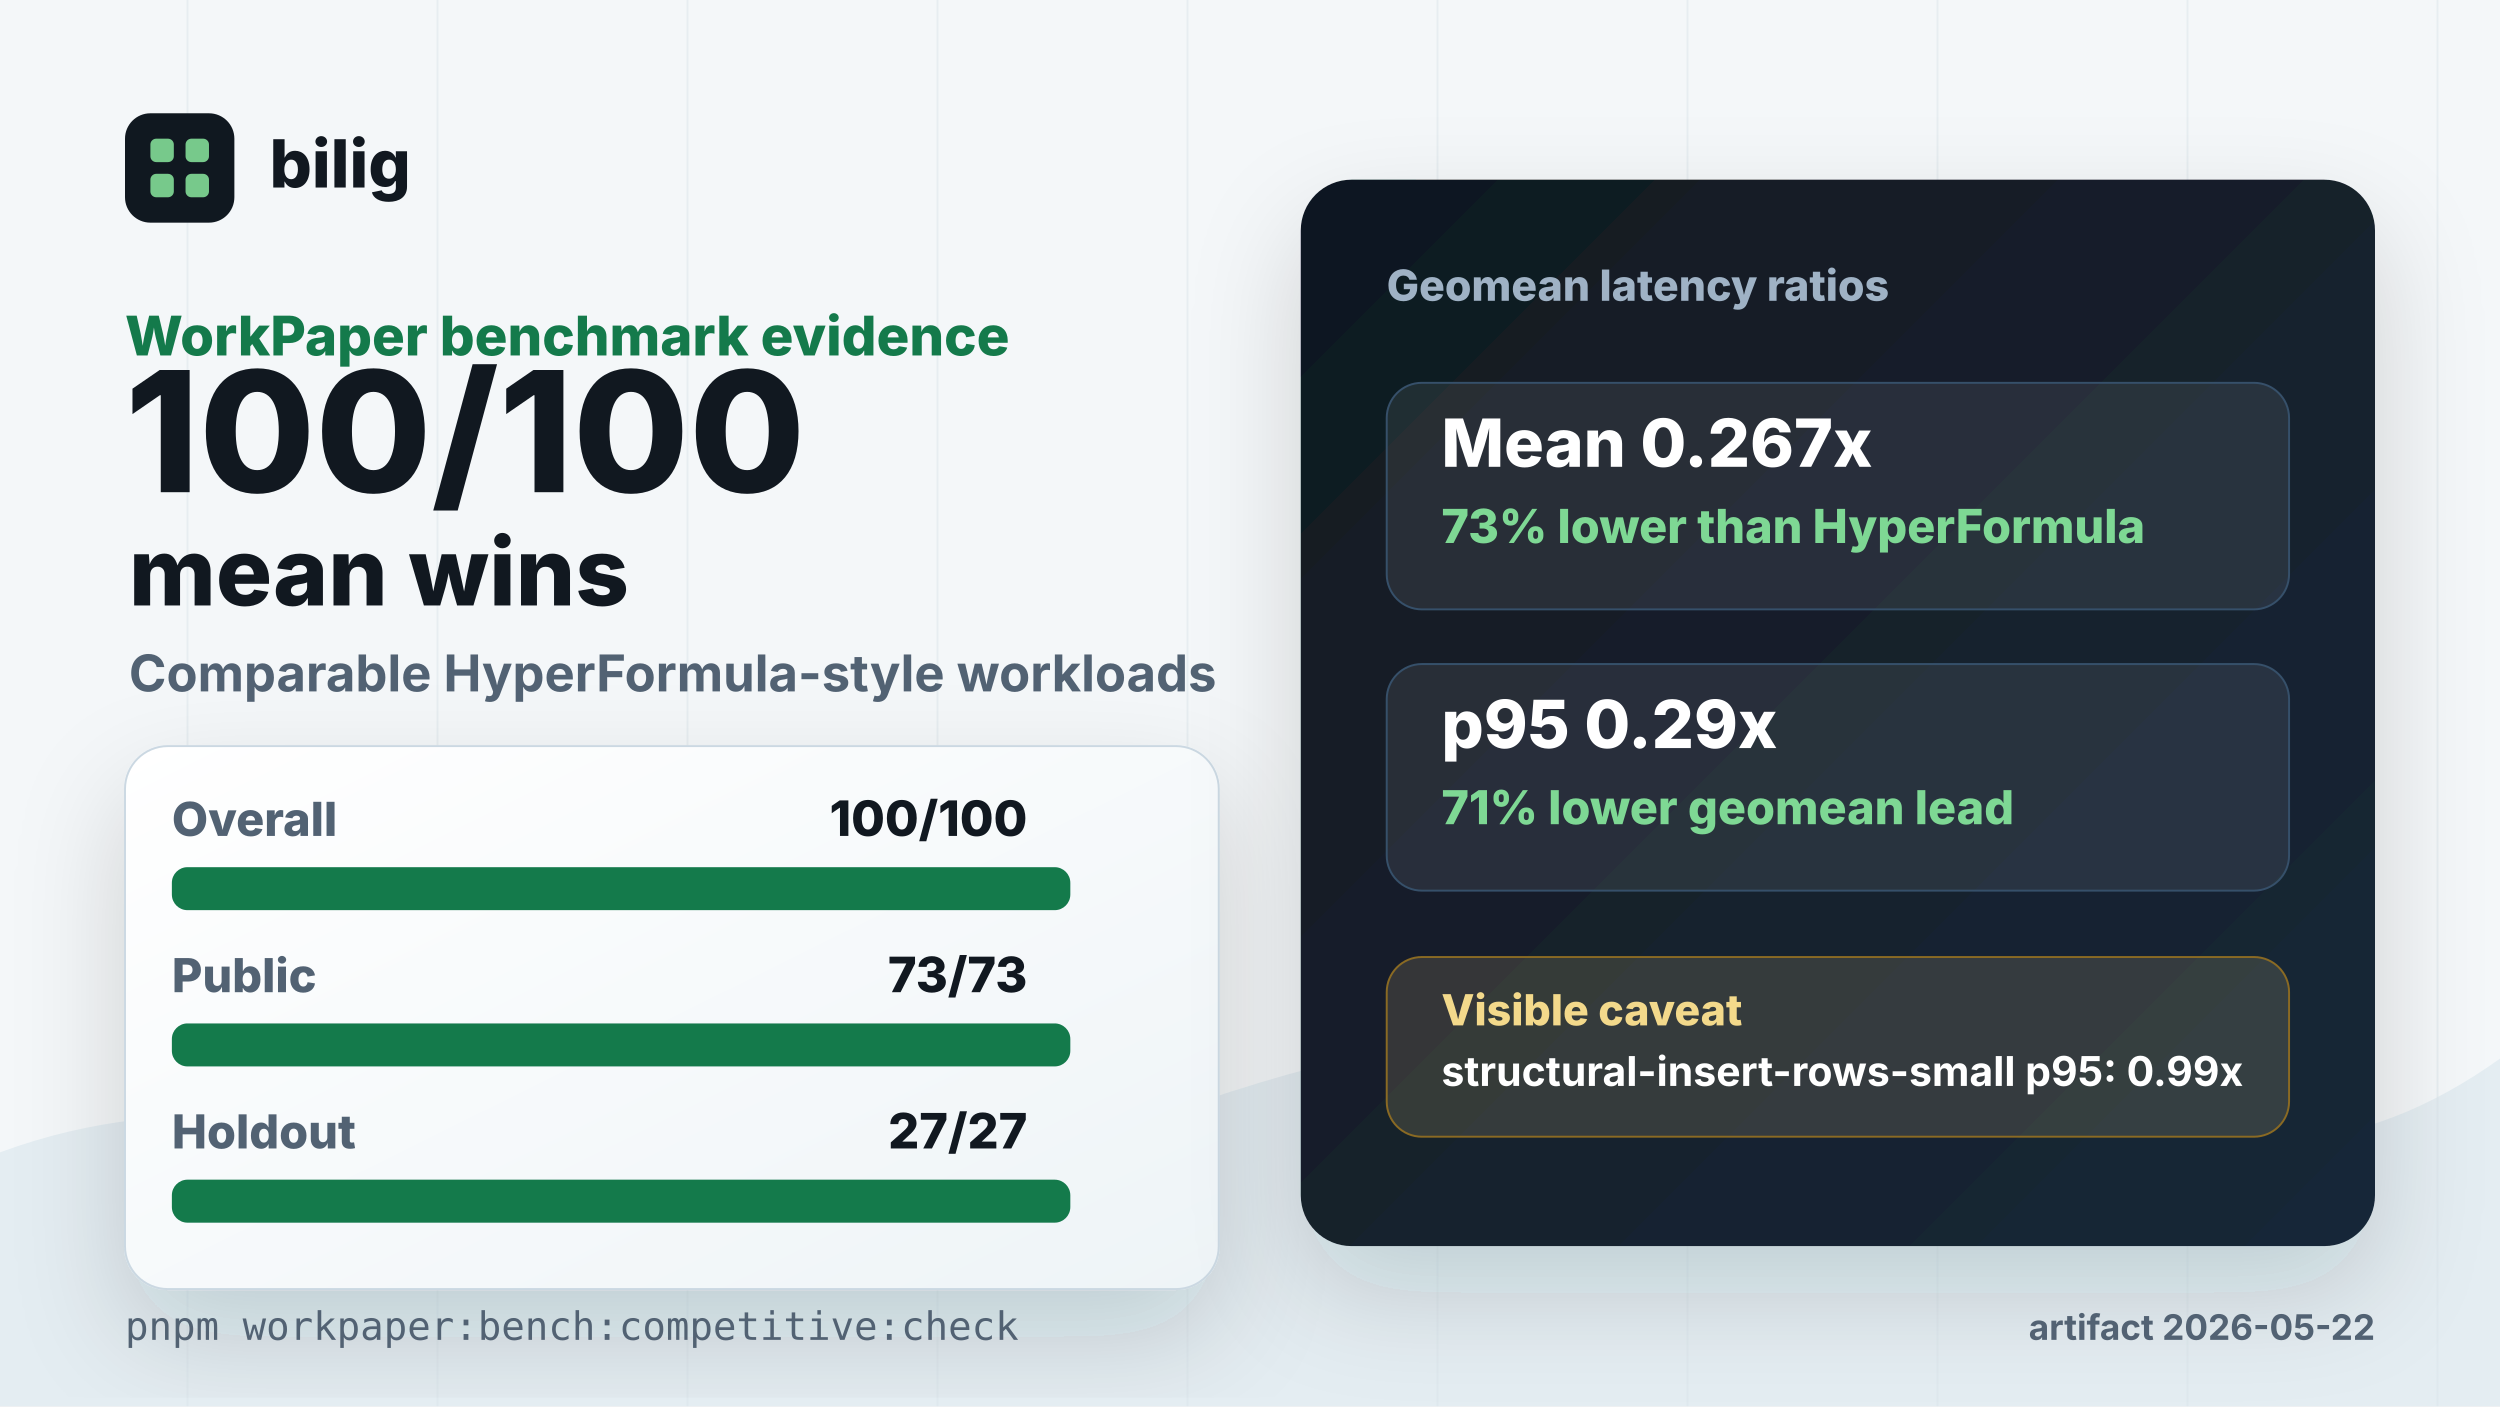
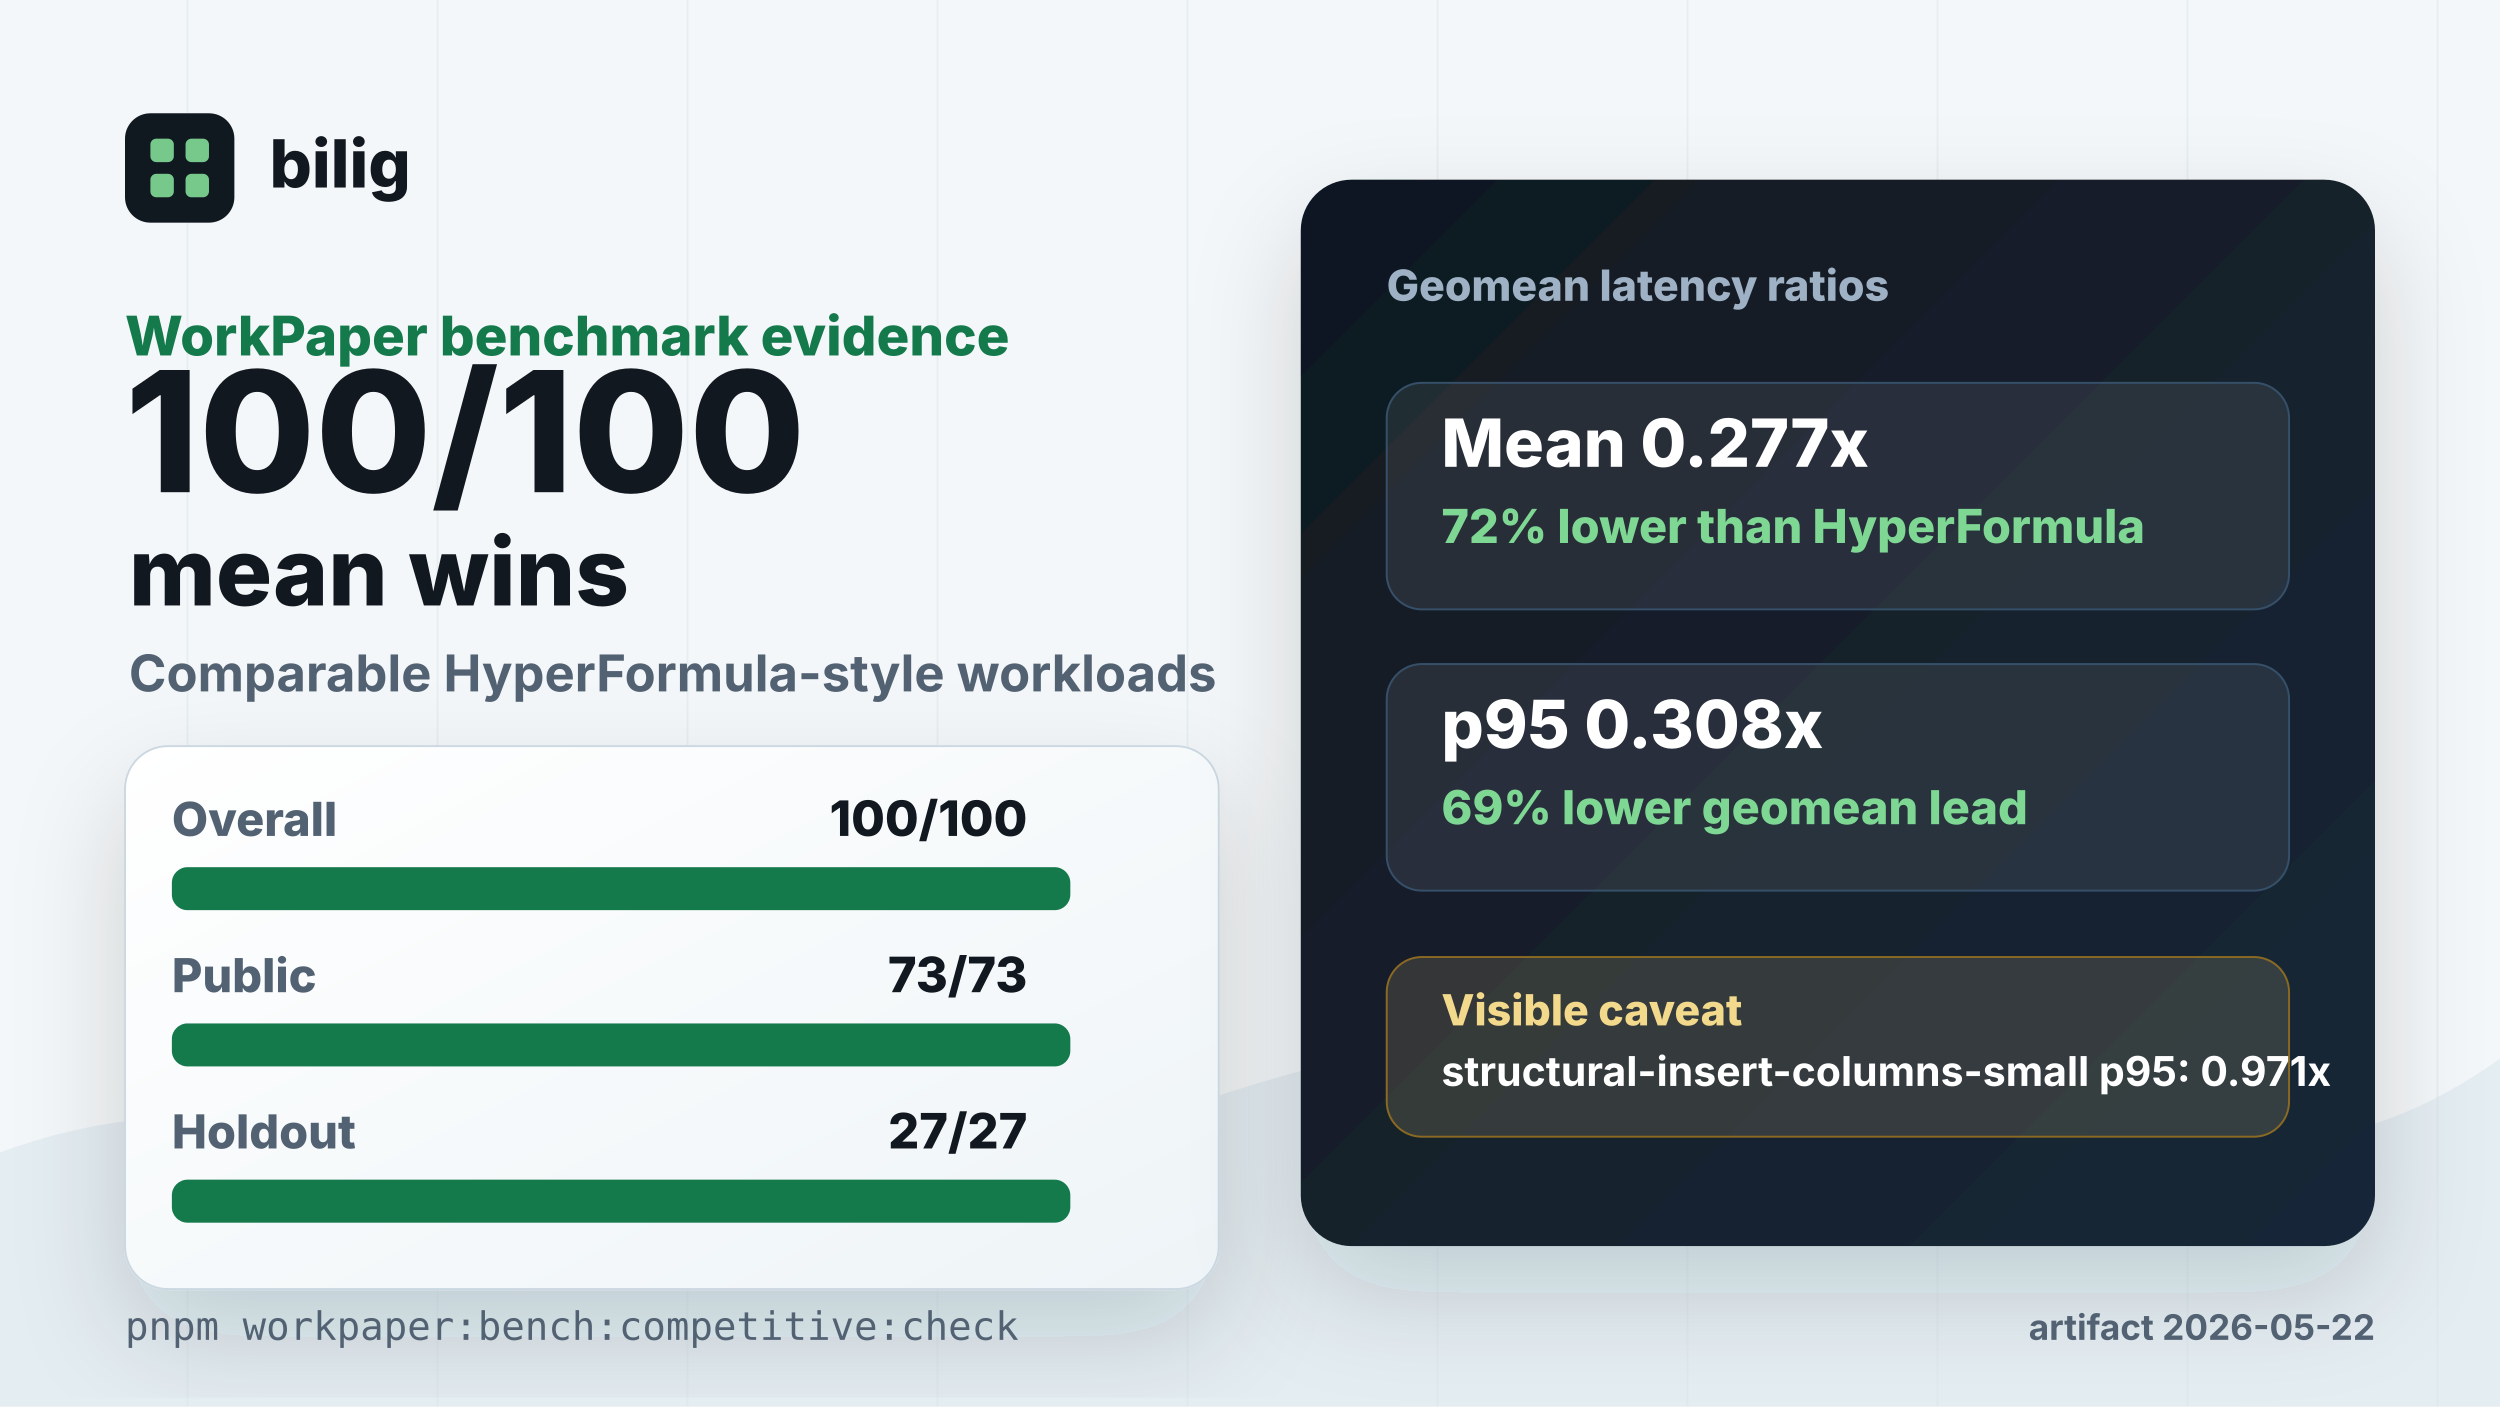
<svg xmlns="http://www.w3.org/2000/svg" width="1280" height="720" viewBox="0 0 1280 720">
  <defs>
    <linearGradient id="panel" x1="0" x2="1" y1="0" y2="1">
      <stop offset="0" stop-color="#ffffff" />
      <stop offset="1" stop-color="#eef4f7" />
    </linearGradient>
    <linearGradient id="dark" x1="0" x2="1" y1="0" y2="1">
      <stop offset="0" stop-color="#101820" />
      <stop offset="1" stop-color="#192838" />
    </linearGradient>
    <filter id="shadow" x="-20%" y="-20%" width="140%" height="140%">
      <feDropShadow dx="0" dy="24" stdDeviation="28" flood-color="#102033" flood-opacity="0.16" />
    </filter>
  </defs>
  <rect width="1280" height="720" fill="#f4f7f9" />
  <path d="M0 590 C190 520 340 674 520 600 C700 526 814 502 1000 560 C1135 602 1210 592 1280 542 L1280 720 L0 720 Z" fill="#e4edf2" />
  <g opacity="0.5" stroke="#d9e3ea" stroke-width="1">
    <path d="M96 0 V720" />
    <path d="M224 0 V720" />
    <path d="M352 0 V720" />
    <path d="M480 0 V720" />
    <path d="M608 0 V720" />
    <path d="M736 0 V720" />
    <path d="M864 0 V720" />
    <path d="M992 0 V720" />
    <path d="M1120 0 V720" />
    <path d="M1248 0 V720" />
  </g>
  <g transform="translate(64 58)">
    <rect x="0" y="0" width="56" height="56" rx="13" fill="#101820" />
    <rect x="13" y="13" width="12" height="12" rx="3" fill="#77c98b" />
    <rect x="31" y="13" width="12" height="12" rx="3" fill="#77c98b" />
    <rect x="13" y="31" width="12" height="12" rx="3" fill="#77c98b" />
    <rect x="31" y="31" width="12" height="12" rx="3" fill="#77c98b" />
    <text x="74" y="38" fill="#111820" font-family="Inter, Arial, Helvetica, sans-serif" font-size="34" font-weight="820">bilig</text>
  </g>
  <text x="64" y="182" fill="#147a4b" font-family="Inter, Arial, Helvetica, sans-serif" font-size="28" font-weight="820">WorkPaper benchmark evidence</text>
  <text x="64" y="252" fill="#111820" font-family="Inter, Arial, Helvetica, sans-serif" font-size="86" font-weight="830" letter-spacing="0">100/100</text>
  <text x="66" y="310" fill="#111820" font-family="Inter, Arial, Helvetica, sans-serif" font-size="48" font-weight="800" letter-spacing="0">mean wins</text>
  <text x="66" y="354" fill="#526273" font-family="Inter, Arial, Helvetica, sans-serif" font-size="26" font-weight="650">Comparable HyperFormula-style workloads</text>
  <g filter="url(#shadow)">
    <rect x="64" y="382" width="560" height="278" rx="22" fill="url(#panel)" stroke="#cbd8e2" />
  </g>
  <g transform="translate(88 428)">
    <text x="0" y="0" fill="#526273" font-family="Inter, Arial, Helvetica, sans-serif" font-size="24" font-weight="760">Overall</text>
    <text x="438" y="0" text-anchor="end" fill="#111820" font-family="Inter, Arial, Helvetica, sans-serif" font-size="25" font-weight="820">100/100</text>
    <rect x="0" y="16" width="460" height="22" rx="8" fill="#e6edf3" />
    <rect x="0" y="16" width="460.00" height="22" rx="8" fill="#147a4b" />
  </g>
  <g transform="translate(88 508)">
    <text x="0" y="0" fill="#526273" font-family="Inter, Arial, Helvetica, sans-serif" font-size="24" font-weight="760">Public</text>
    <text x="438" y="0" text-anchor="end" fill="#111820" font-family="Inter, Arial, Helvetica, sans-serif" font-size="25" font-weight="820">73/73</text>
    <rect x="0" y="16" width="460" height="22" rx="8" fill="#e6edf3" />
    <rect x="0" y="16" width="460.00" height="22" rx="8" fill="#147a4b" />
  </g>
  <g transform="translate(88 588)">
    <text x="0" y="0" fill="#526273" font-family="Inter, Arial, Helvetica, sans-serif" font-size="24" font-weight="760">Holdout</text>
    <text x="438" y="0" text-anchor="end" fill="#111820" font-family="Inter, Arial, Helvetica, sans-serif" font-size="25" font-weight="820">27/27</text>
    <rect x="0" y="16" width="460" height="22" rx="8" fill="#e6edf3" />
    <rect x="0" y="16" width="460.00" height="22" rx="8" fill="#147a4b" />
  </g>
  <g filter="url(#shadow)">
    <rect x="666" y="92" width="550" height="546" rx="26" fill="url(#dark)" />
  </g>
  <text x="710" y="154" fill="#9fb2c5" font-family="Inter, Arial, Helvetica, sans-serif" font-size="22" font-weight="760">Geomean latency ratios</text>
  <g transform="translate(710 196)">
    <rect x="0" y="0" width="462" height="116" rx="18" fill="#ffffff" fill-opacity="0.08" stroke="#36506a" />
-     <text x="28" y="43" fill="#ffffff" font-family="Inter, Arial, Helvetica, sans-serif" font-size="34" font-weight="840">Mean 0.267x</text>
-     <text x="28" y="82" fill="#7ed894" font-family="Inter, Arial, Helvetica, sans-serif" font-size="24" font-weight="780">73% lower than HyperFormula</text>
+     <text x="28" y="43" fill="#ffffff" font-family="Inter, Arial, Helvetica, sans-serif" font-size="34" font-weight="840">Mean 0.277x</text>
+     <text x="28" y="82" fill="#7ed894" font-family="Inter, Arial, Helvetica, sans-serif" font-size="24" font-weight="780">72% lower than HyperFormula</text>
  </g>
  <g transform="translate(710 340)">
    <rect x="0" y="0" width="462" height="116" rx="18" fill="#ffffff" fill-opacity="0.08" stroke="#36506a" />
-     <text x="28" y="43" fill="#ffffff" font-family="Inter, Arial, Helvetica, sans-serif" font-size="34" font-weight="840">p95 0.29x</text>
-     <text x="28" y="82" fill="#7ed894" font-family="Inter, Arial, Helvetica, sans-serif" font-size="24" font-weight="780">71% lower geomean lead</text>
+     <text x="28" y="43" fill="#ffffff" font-family="Inter, Arial, Helvetica, sans-serif" font-size="34" font-weight="840">p95 0.308x</text>
+     <text x="28" y="82" fill="#7ed894" font-family="Inter, Arial, Helvetica, sans-serif" font-size="24" font-weight="780">69% lower geomean lead</text>
  </g>
  <g transform="translate(710 490)">
    <rect x="0" y="0" width="462" height="92" rx="18" fill="#f4d991" fill-opacity="0.14" stroke="#8a6a23" />
    <text x="28" y="35" fill="#f3d98b" font-family="Inter, Arial, Helvetica, sans-serif" font-size="22" font-weight="820">Visible caveat</text>
-     <text x="28" y="66" fill="#ffffff" font-family="Inter, Arial, Helvetica, sans-serif" font-size="21" font-weight="650">structural-insert-rows-small p95: 0.99x</text>
+     <text x="28" y="66" fill="#ffffff" font-family="Inter, Arial, Helvetica, sans-serif" font-size="21" font-weight="650">structural-insert-columns-small p95: 0.971x</text>
  </g>
  <text x="64" y="686" fill="#526273" font-family="SFMono-Regular, Menlo, Consolas, monospace" font-size="20">pnpm workpaper:bench:competitive:check</text>
  <text x="1216" y="686" text-anchor="end" fill="#526273" font-family="Inter, Arial, Helvetica, sans-serif" font-size="18" font-weight="650">artifact 2026-05-22</text>
</svg>
